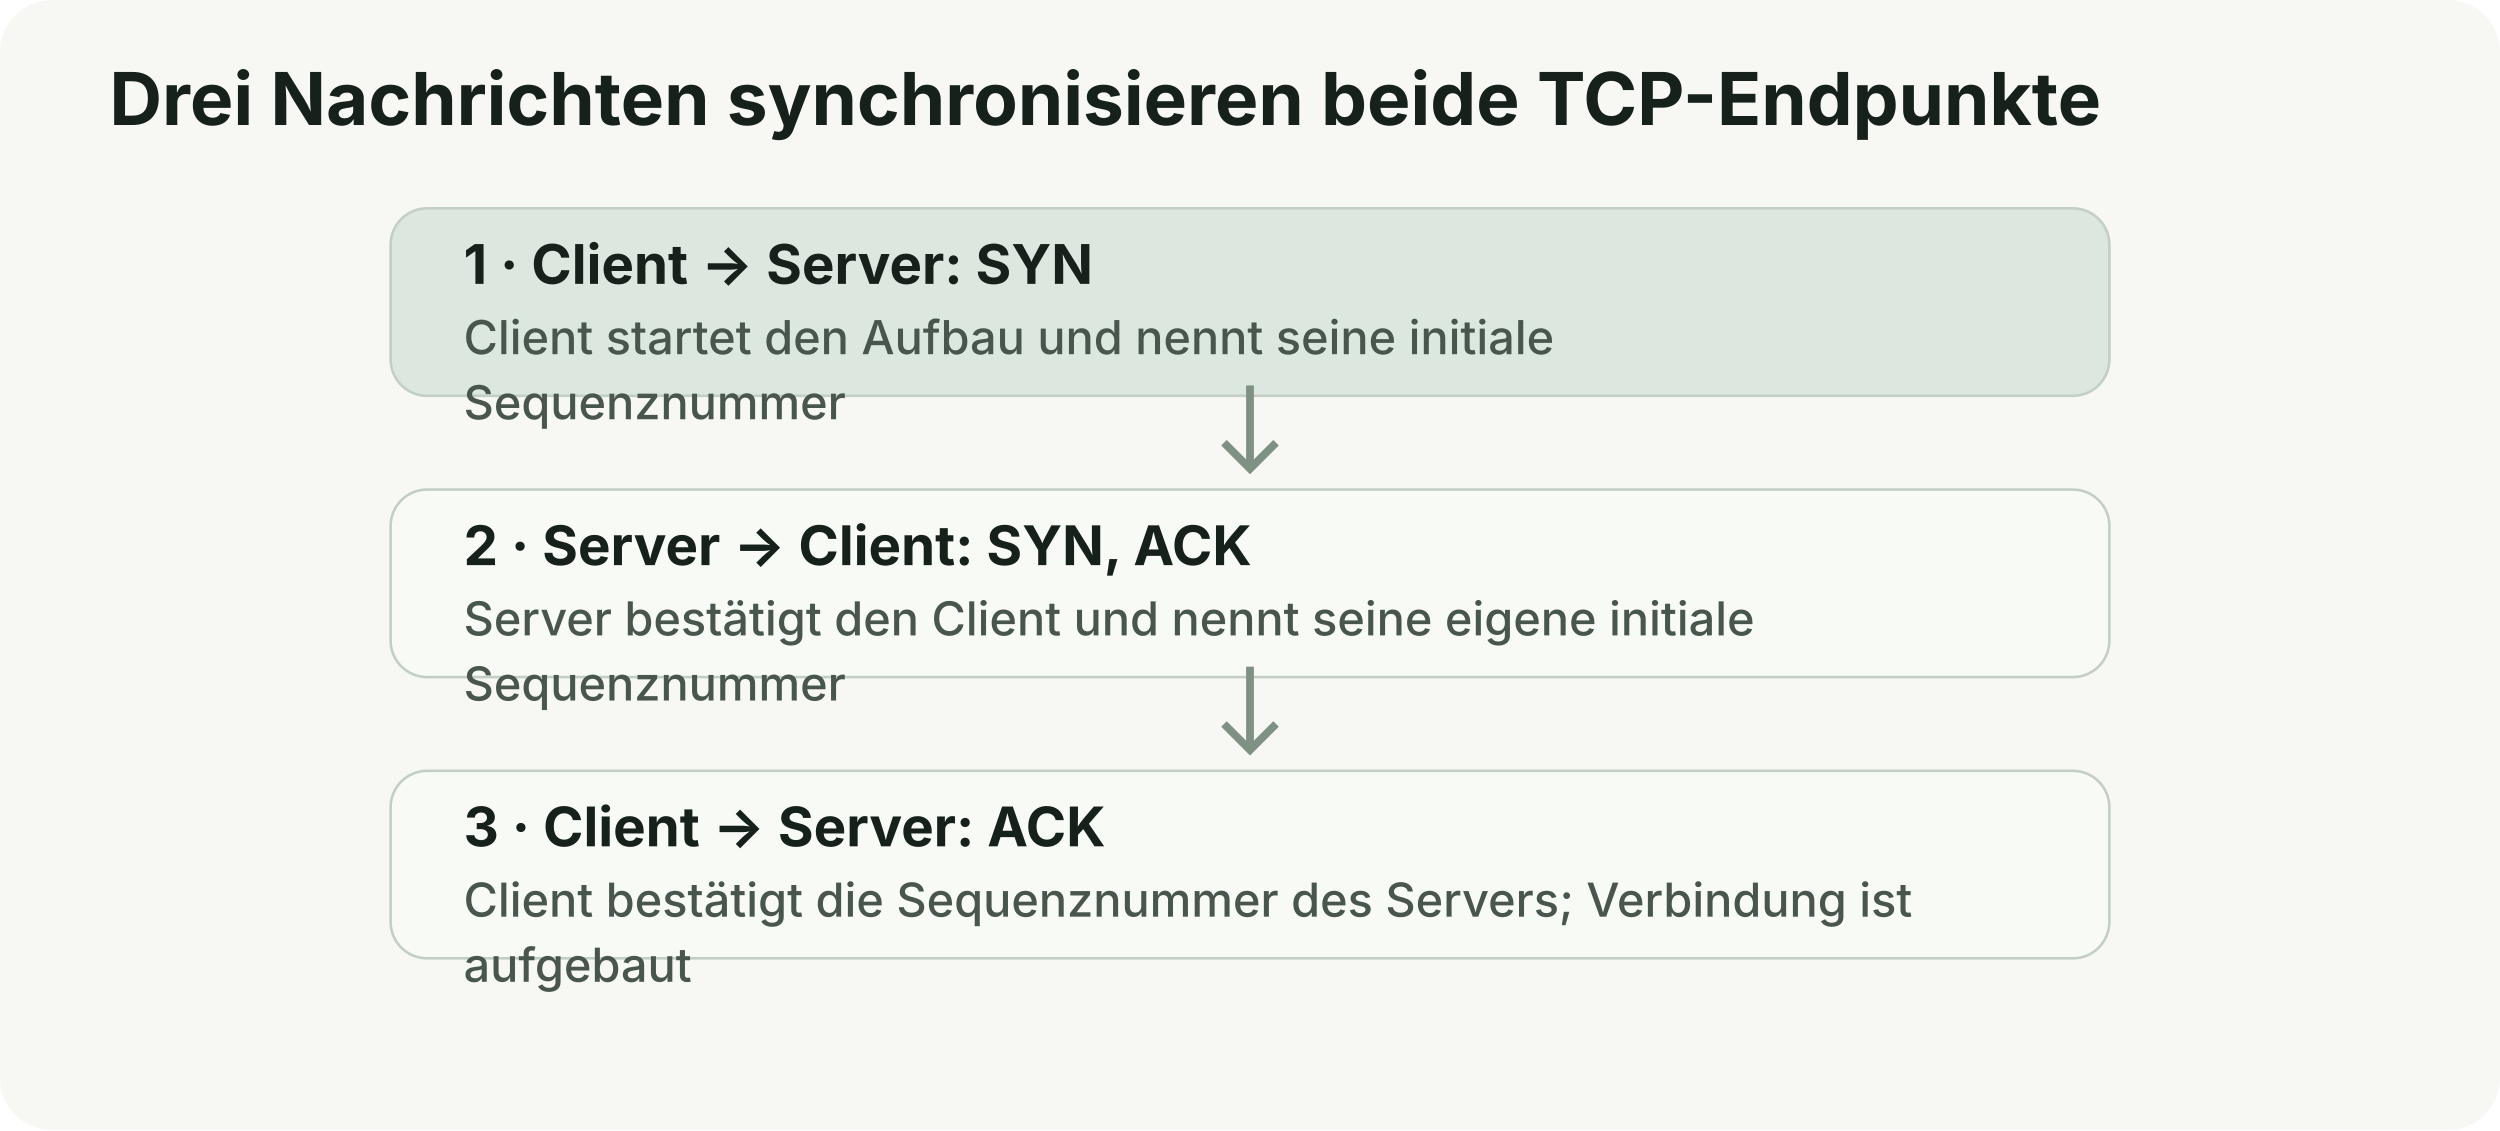
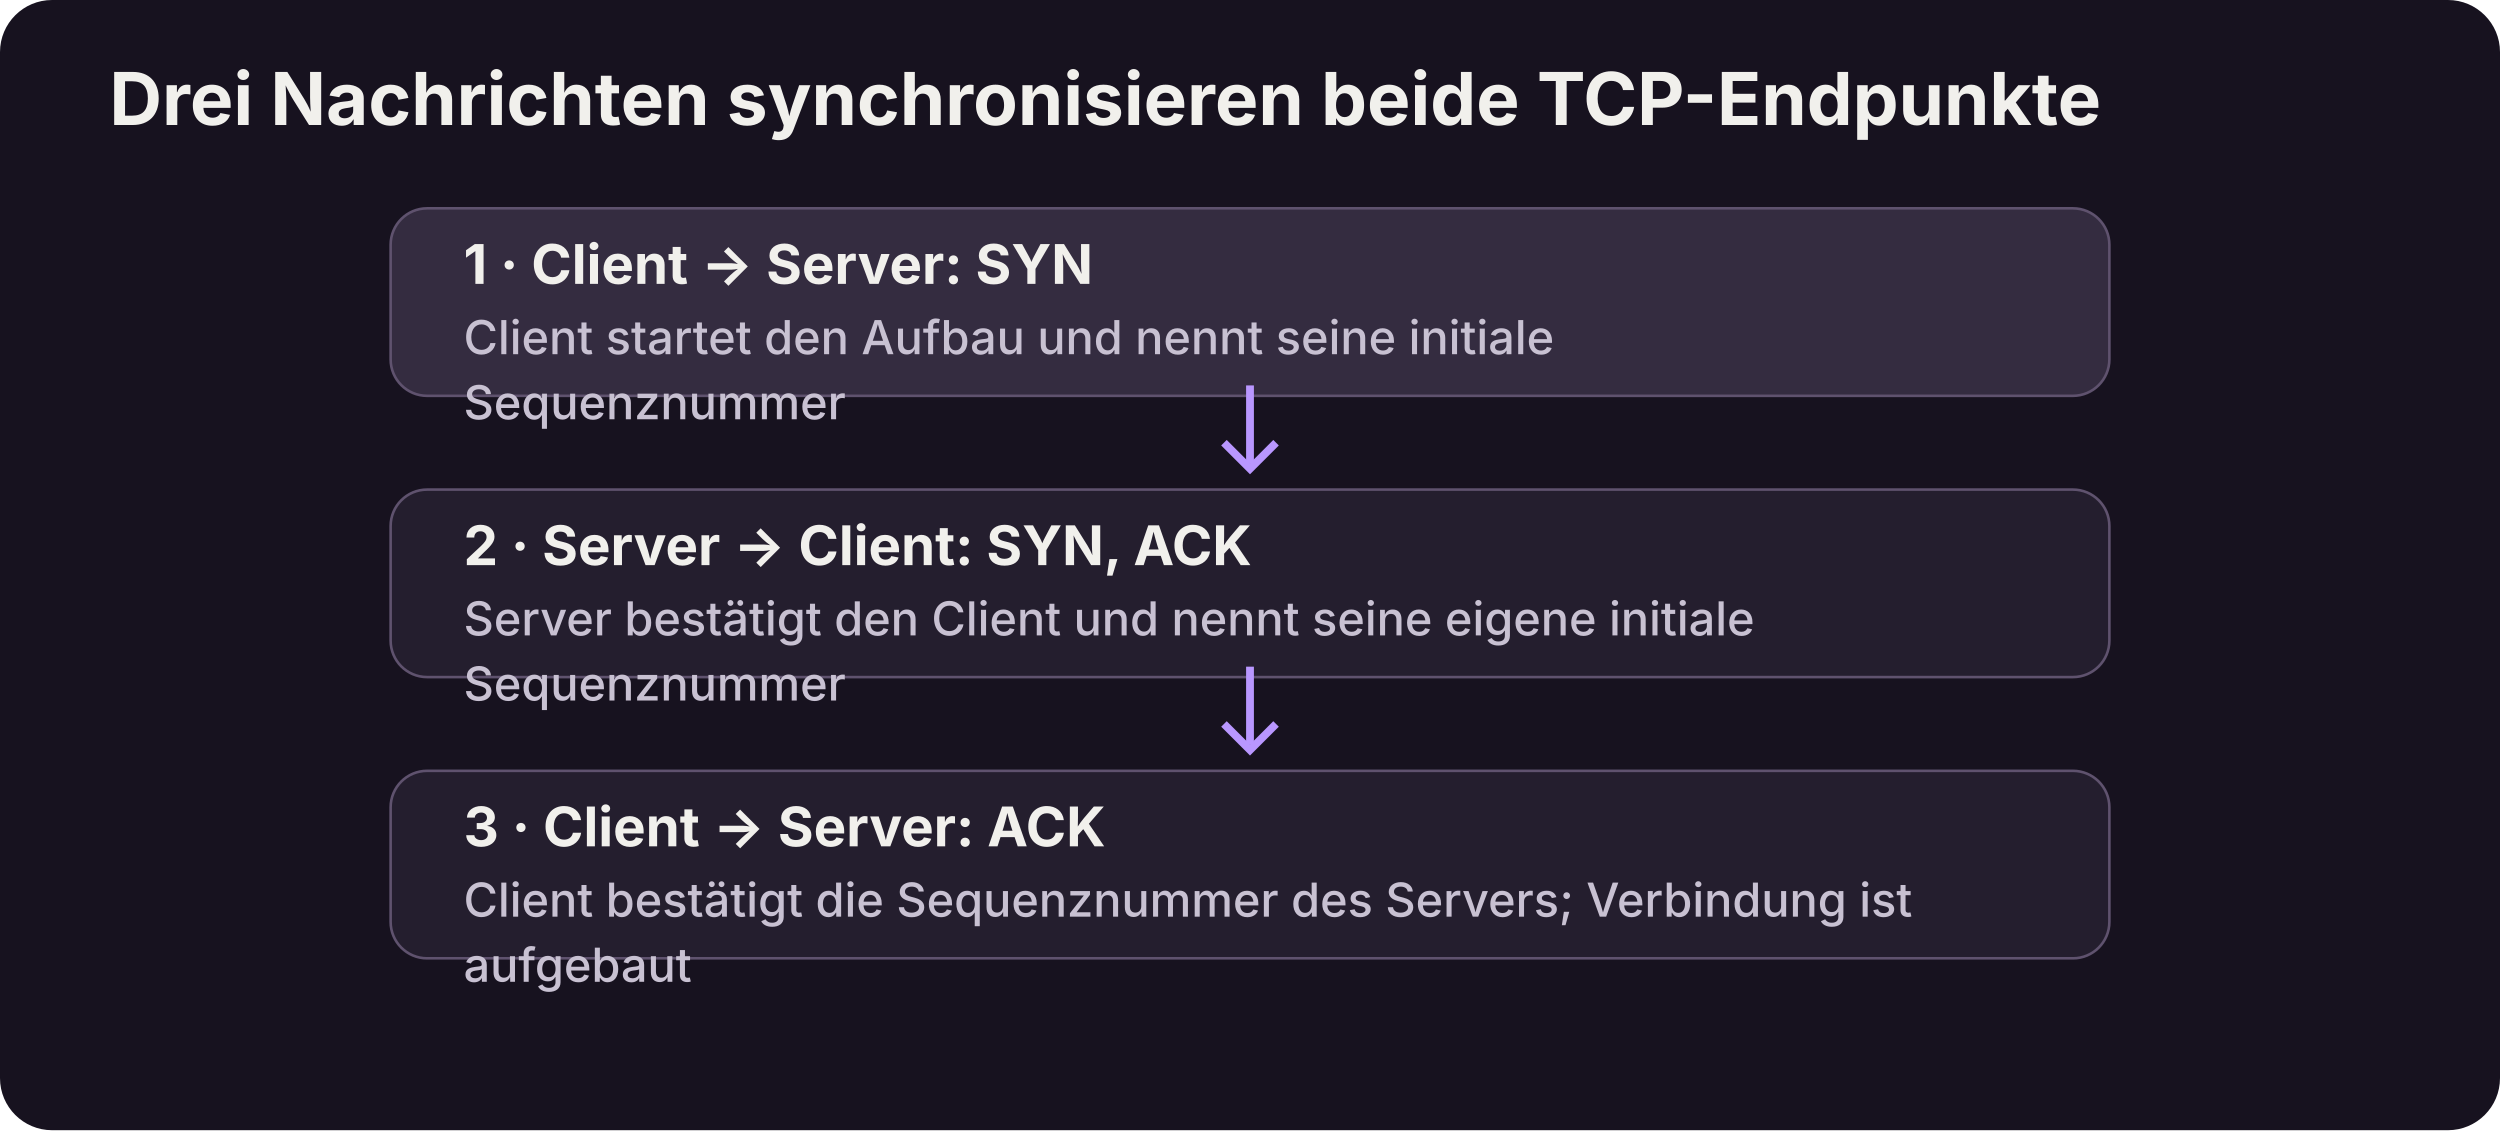
- <svg xmlns="http://www.w3.org/2000/svg" width="960" height="434" viewBox="0 0 960 434" role="img" aria-labelledby="title desc">
-   <rect width="100%" height="100%" rx="20" fill="#f7f8f4" />
-   <text x="42" y="48" text-anchor="start" font-family="Inter, Arial, sans-serif" font-size="28" font-weight="700" fill="#17211b">
+ <svg xmlns="http://www.w3.org/2000/svg" class="learning-diagram diagram-flow" width="960" height="434" viewBox="0 0 960 434" role="img" aria-labelledby="diagram-three-way-handshake-title diagram-three-way-handshake-desc">
+   <rect class="diagram-canvas" width="100%" height="100%" rx="20" fill="var(--diagram-canvas, #17121f)" />
+   <text class="diagram-title" x="42" y="48" text-anchor="start" font-family="Inter, Arial, sans-serif" font-size="28" font-weight="700" fill="var(--diagram-text, #f1f0ec)">
    <tspan x="42" dy="0">Drei Nachrichten synchronisieren beide TCP-Endpunkte</tspan>
  </text>
  <g>
-     <rect x="150" y="80" width="660" height="72" rx="14" fill="#dce8df" stroke="#c3cec5" />
-     <text x="178" y="109" text-anchor="start" font-family="Inter, Arial, sans-serif" font-size="21" font-weight="700" fill="#17211b">
+     <rect class="diagram-row" x="150" y="80" width="660" height="72" rx="14" fill="var(--diagram-key, #342c40)" stroke="var(--diagram-border, #5f526e)" />
+     <text x="178" y="109" text-anchor="start" font-family="Inter, Arial, sans-serif" font-size="21" font-weight="700" fill="var(--diagram-text, #f1f0ec)">
      <tspan x="178" dy="0">1 · Client → Server: SYN</tspan>
    </text>
-     <text x="178" y="136" text-anchor="start" font-family="Inter, Arial, sans-serif" font-size="18" font-weight="500" fill="#48564c">
+     <text x="178" y="136" text-anchor="start" font-family="Inter, Arial, sans-serif" font-size="18" font-weight="500" fill="var(--diagram-muted, #c8c1d2)">
      <tspan x="178" dy="0">Client startet den Aufbau und nennt seine initiale</tspan>
      <tspan x="178" dy="25">Sequenznummer</tspan>
    </text>
-     <path d="M480 148v30" stroke="#7f9183" stroke-width="3" />
-     <path d="m470 170 10 10 10-10" fill="none" stroke="#7f9183" stroke-width="3" />
+     <path d="M480 148v30" stroke="var(--diagram-line, #b997ff)" stroke-width="3" />
+     <path d="m470 170 10 10 10-10" fill="none" stroke="var(--diagram-line, #b997ff)" stroke-width="3" />
  </g>
  <g>
-     <rect x="150" y="188" width="660" height="72" rx="14" fill="#f8faf6" stroke="#c3cec5" />
-     <text x="178" y="217" text-anchor="start" font-family="Inter, Arial, sans-serif" font-size="21" font-weight="700" fill="#17211b">
+     <rect class="diagram-row" x="150" y="188" width="660" height="72" rx="14" fill="var(--diagram-surface, #241e2e)" stroke="var(--diagram-border, #5f526e)" />
+     <text x="178" y="217" text-anchor="start" font-family="Inter, Arial, sans-serif" font-size="21" font-weight="700" fill="var(--diagram-text, #f1f0ec)">
      <tspan x="178" dy="0">2 · Server → Client: SYN, ACK</tspan>
    </text>
-     <text x="178" y="244" text-anchor="start" font-family="Inter, Arial, sans-serif" font-size="18" font-weight="500" fill="#48564c">
+     <text x="178" y="244" text-anchor="start" font-family="Inter, Arial, sans-serif" font-size="18" font-weight="500" fill="var(--diagram-muted, #c8c1d2)">
      <tspan x="178" dy="0">Server bestätigt den Client und nennt seine eigene initiale</tspan>
      <tspan x="178" dy="25">Sequenznummer</tspan>
    </text>
-     <path d="M480 256v30" stroke="#7f9183" stroke-width="3" />
-     <path d="m470 278 10 10 10-10" fill="none" stroke="#7f9183" stroke-width="3" />
+     <path d="M480 256v30" stroke="var(--diagram-line, #b997ff)" stroke-width="3" />
+     <path d="m470 278 10 10 10-10" fill="none" stroke="var(--diagram-line, #b997ff)" stroke-width="3" />
  </g>
  <g>
-     <rect x="150" y="296" width="660" height="72" rx="14" fill="#f8faf6" stroke="#c3cec5" />
-     <text x="178" y="325" text-anchor="start" font-family="Inter, Arial, sans-serif" font-size="21" font-weight="700" fill="#17211b">
+     <rect class="diagram-row" x="150" y="296" width="660" height="72" rx="14" fill="var(--diagram-surface, #241e2e)" stroke="var(--diagram-border, #5f526e)" />
+     <text x="178" y="325" text-anchor="start" font-family="Inter, Arial, sans-serif" font-size="21" font-weight="700" fill="var(--diagram-text, #f1f0ec)">
      <tspan x="178" dy="0">3 · Client → Server: ACK</tspan>
    </text>
-     <text x="178" y="352" text-anchor="start" font-family="Inter, Arial, sans-serif" font-size="18" font-weight="500" fill="#48564c">
+     <text x="178" y="352" text-anchor="start" font-family="Inter, Arial, sans-serif" font-size="18" font-weight="500" fill="var(--diagram-muted, #c8c1d2)">
      <tspan x="178" dy="0">Client bestätigt die Sequenznummer des Servers; Verbindung ist</tspan>
      <tspan x="178" dy="25">aufgebaut</tspan>
    </text>
  </g>
</svg>
